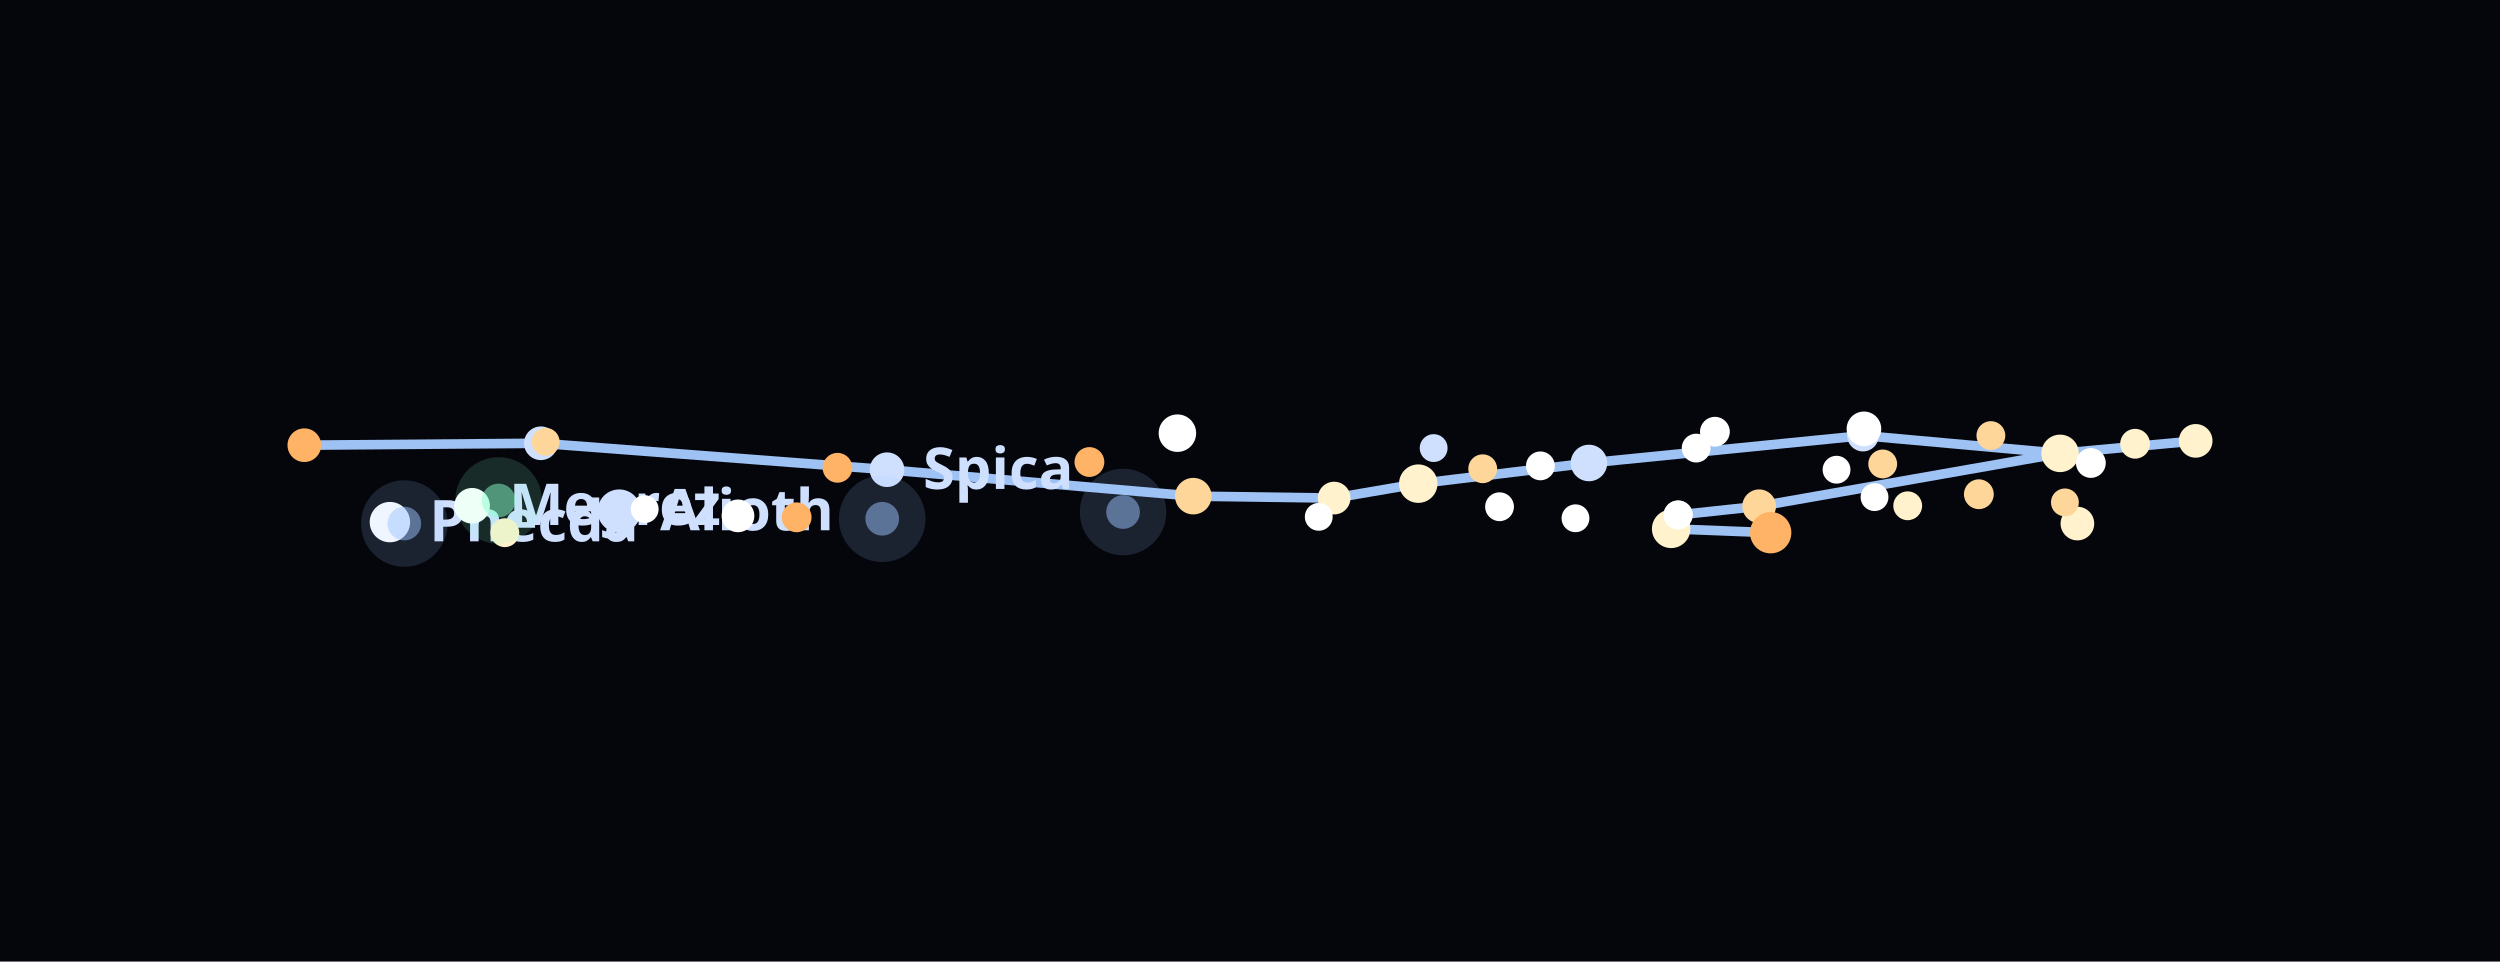
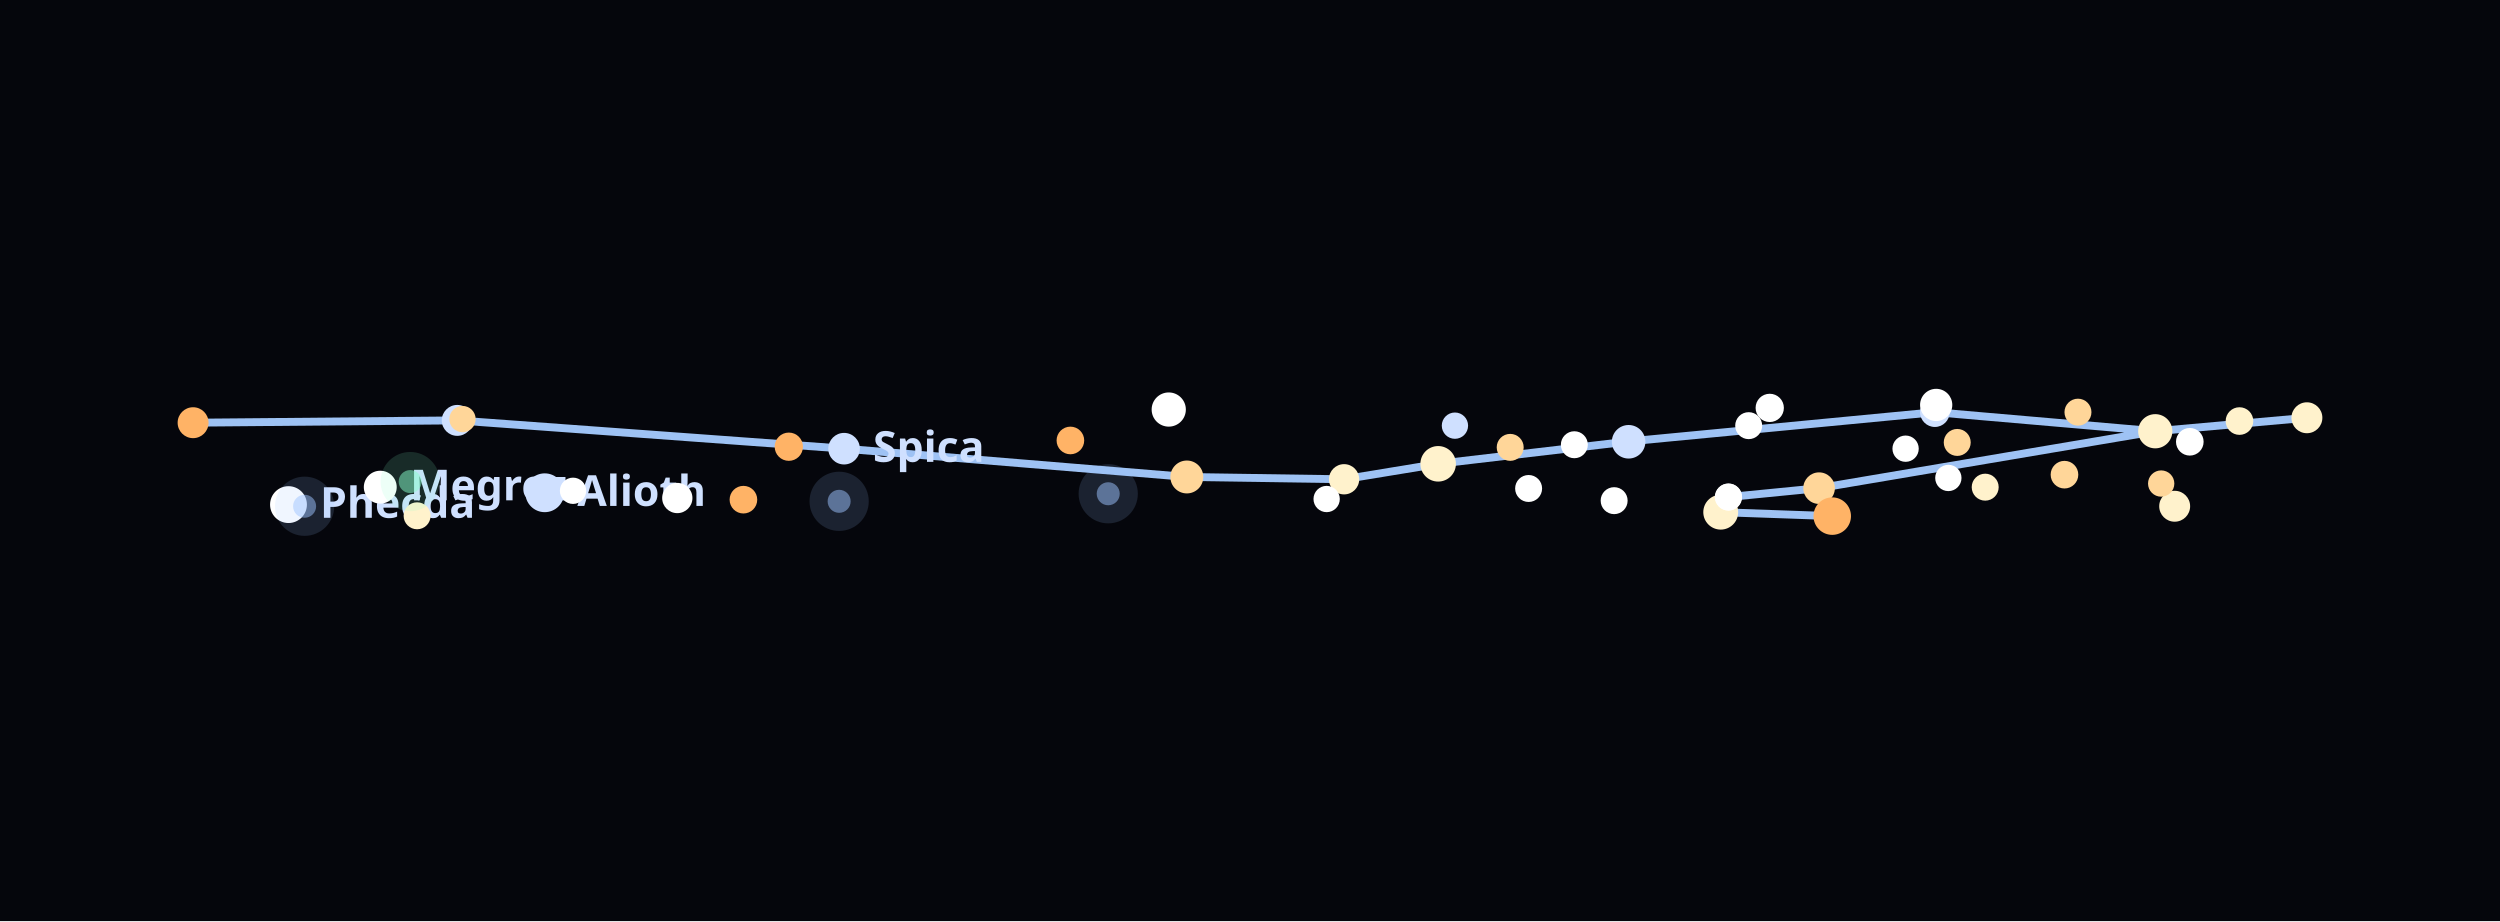
- <svg xmlns="http://www.w3.org/2000/svg" viewBox="0 0 520 200" font-family="Audiowide, Segoe UI, sans-serif">
-   <rect width="520" height="200" fill="#05060c" />
-   <polyline points="365.9,105.3 368.3,110.8 347.6,110.0 349.1,107.1 365.9,105.3 428.5,94.3 387.5,90.6 330.5,96.3 295.0,100.6 277.5,103.6 248.2,103.2 184.5,97.7 112.5,92.2 63.3,92.6" fill="none" stroke="#a6ccff" stroke-width="2.0" stroke-opacity="0.95" stroke-linejoin="round" />
-   <polyline points="387.5,90.6 387.7,89.2" fill="none" stroke="#a6ccff" stroke-width="2.0" stroke-opacity="0.95" stroke-linejoin="round" />
-   <polyline points="428.5,94.3 456.7,91.7" fill="none" stroke="#a6ccff" stroke-width="2.0" stroke-opacity="0.95" stroke-linejoin="round" />
-   <circle class="star" cx="365.9" cy="105.3" r="3.5" fill="#ffd699" data-name="HIP 87585" data-meta="mag 3.73" />
-   <circle class="star" cx="368.3" cy="110.8" r="4.3" fill="#ffb366" data-name="HIP 87833" data-meta="mag 2.24" />
-   <circle class="star" cx="347.6" cy="110.0" r="4.0" fill="#fff2cc" data-name="HIP 85670" data-meta="mag 2.79" />
-   <circle class="star" cx="349.1" cy="107.1" r="3.0" fill="#ffffff" data-name="HIP 85829" data-meta="mag 4.86" />
-   <circle class="star" cx="428.5" cy="94.3" r="3.9" fill="#fff2cc" data-name="HIP 94376" data-meta="mag 3.07" />
-   <circle class="star" cx="387.5" cy="90.6" r="3.3" fill="#cfe0ff" data-name="HIP 89908" data-meta="mag 4.22" />
-   <circle class="star" cx="330.5" cy="96.3" r="3.8" fill="#cfe0ff" data-name="HIP 83895" data-meta="mag 3.17" />
-   <circle class="star" cx="295.0" cy="100.6" r="4.0" fill="#fff2cc" data-name="HIP 80331" data-meta="mag 2.73" />
-   <circle class="star" cx="277.5" cy="103.6" r="3.4" fill="#fff2cc" data-name="HIP 78527" data-meta="mag 4.01" />
-   <circle class="star" cx="248.2" cy="103.2" r="3.8" fill="#ffd699" data-name="HIP 75458" data-meta="mag 3.29" />
-   <circle class="star" cx="184.5" cy="97.7" r="3.6" fill="#cfe0ff" data-name="Spica" data-meta="mag 3.67" />
-   <text x="192.0" y="101.7" fill="#cfe0ff" font-size="12" font-weight="bold">Spica</text>
-   <circle class="star" cx="112.5" cy="92.2" r="3.5" fill="#cfe0ff" data-name="HIP 61281" data-meta="mag 3.85" />
-   <circle class="star" cx="63.3" cy="92.6" r="3.5" fill="#ffb366" data-name="HIP 56211" data-meta="mag 3.82" />
-   <circle class="star" cx="387.7" cy="89.2" r="3.6" fill="#ffffff" data-name="HIP 89937" data-meta="mag 3.55" />
-   <circle class="star" cx="456.7" cy="91.7" r="3.5" fill="#fff2cc" data-name="HIP 97433" data-meta="mag 3.84" />
-   <circle class="star" cx="128.8" cy="106.3" r="4.5" fill="#cfe0ff" data-name="Alioth" data-meta="mag 1.76" />
-   <text x="137.3" y="110.3" fill="#cfe0ff" font-size="12" font-weight="bold">Alioth</text>
-   <circle class="star" cx="81.1" cy="108.6" r="4.2" fill="#ffffff" data-name="Phecda" data-meta="mag 2.41" />
-   <text x="89.3" y="112.6" fill="#cfe0ff" font-size="12" font-weight="bold">Phecda</text>
-   <circle class="star" cx="244.9" cy="90.1" r="3.9" fill="#ffffff" data-name="HIP 75097" data-meta="mag 3.0" />
-   <circle class="star" cx="98.2" cy="105.2" r="3.7" fill="#ffffff" data-name="Megrez" data-meta="mag 3.32" />
-   <text x="105.9" y="109.2" fill="#cfe0ff" font-size="12" font-weight="bold">Megrez</text>
-   <circle class="star" cx="432.1" cy="108.9" r="3.5" fill="#fff2cc" data-name="HIP 94779" data-meta="mag 3.8" />
-   <circle class="star" cx="153.5" cy="107.3" r="3.4" fill="#ffffff" data-name="HIP 65477" data-meta="mag 3.99" />
-   <circle class="star" cx="356.7" cy="89.8" r="3.1" fill="#ffffff" data-name="HIP 86614" data-meta="mag 4.57" />
-   <circle class="star" cx="174.2" cy="97.3" r="3.1" fill="#ffb366" data-name="HIP 67627" data-meta="mag 4.58" />
-   <circle class="star" cx="434.9" cy="96.3" r="3.1" fill="#ffffff" data-name="HIP 95081" data-meta="mag 4.6" />
-   <circle class="star" cx="165.7" cy="107.6" r="3.1" fill="#ffb366" data-name="HIP 66738" data-meta="mag 4.63" />
-   <circle class="star" cx="226.6" cy="96.1" r="3.1" fill="#ffb366" data-name="HIP 73199" data-meta="mag 4.63" />
-   <circle class="star" cx="411.6" cy="102.8" r="3.1" fill="#ffd699" data-name="HIP 92512" data-meta="mag 4.63" />
-   <circle class="star" cx="444.1" cy="92.3" r="3.1" fill="#fff2cc" data-name="HIP 96100" data-meta="mag 4.67" />
-   <circle class="star" cx="105.0" cy="110.8" r="3.0" fill="#fff2cc" data-name="HIP 60485" data-meta="mag 4.76" />
-   <circle class="star" cx="352.8" cy="93.2" r="3.0" fill="#ffffff" data-name="HIP 86201" data-meta="mag 4.77" />
-   <circle class="star" cx="396.8" cy="105.2" r="3.0" fill="#fff2cc" data-name="HIP 90905" data-meta="mag 4.77" />
-   <circle class="star" cx="391.6" cy="96.5" r="3.0" fill="#ffd699" data-name="HIP 90344" data-meta="mag 4.82" />
-   <circle class="star" cx="414.1" cy="90.6" r="3.0" fill="#ffd699" data-name="HIP 92782" data-meta="mag 4.82" />
-   <circle class="star" cx="308.4" cy="97.5" r="3.0" fill="#ffd699" data-name="HIP 81660" data-meta="mag 4.84" />
-   <circle class="star" cx="311.9" cy="105.4" r="3.0" fill="#ffffff" data-name="HIP 82020" data-meta="mag 4.84" />
-   <circle class="star" cx="320.4" cy="96.9" r="3.0" fill="#ffffff" data-name="HIP 82860" data-meta="mag 4.88" />
-   <circle class="star" cx="349.0" cy="107.1" r="3.0" fill="#ffffff" data-name="HIP 85819" data-meta="mag 4.89" />
-   <circle class="star" cx="327.7" cy="107.8" r="2.9" fill="#ffffff" data-name="HIP 83608" data-meta="mag 4.91" />
-   <circle class="star" cx="134.1" cy="105.9" r="2.9" fill="#ffffff" data-name="HIP 63503" data-meta="mag 4.93" />
-   <circle class="star" cx="298.2" cy="93.2" r="2.9" fill="#cfe0ff" data-name="HIP 80650" data-meta="mag 4.94" />
-   <circle class="star" cx="113.5" cy="91.9" r="2.9" fill="#ffd699" data-name="HIP 61384" data-meta="mag 4.95" />
-   <circle class="star" cx="274.3" cy="107.5" r="2.9" fill="#ffffff" data-name="HIP 78180" data-meta="mag 4.96" />
-   <circle class="star" cx="389.9" cy="103.4" r="2.9" fill="#ffffff" data-name="HIP 90156" data-meta="mag 4.98" />
-   <circle class="star" cx="382.0" cy="97.7" r="2.9" fill="#ffffff" data-name="HIP 89348" data-meta="mag 4.99" />
-   <circle class="star" cx="429.5" cy="104.5" r="2.9" fill="#ffd699" data-name="HIP 94490" data-meta="mag 5.0" />
-   <circle class="star" cx="183.5" cy="107.9" r="9" fill="#9fc4ff" fill-opacity="0.15" data-name="M101" data-meta="s" />
-   <circle cx="183.5" cy="107.9" r="3.5" fill="#9fc4ff" fill-opacity="0.5" />
-   <circle class="star" cx="233.6" cy="106.5" r="9" fill="#9fc4ff" fill-opacity="0.15" data-name="M102" data-meta="s" />
-   <circle cx="233.6" cy="106.5" r="3.5" fill="#9fc4ff" fill-opacity="0.5" />
-   <circle class="star" cx="84.1" cy="108.9" r="9" fill="#9fc4ff" fill-opacity="0.15" data-name="M109" data-meta="s" />
-   <circle cx="84.1" cy="108.9" r="3.5" fill="#9fc4ff" fill-opacity="0.5" />
-   <circle class="star" cx="103.7" cy="104.1" r="9" fill="#88ffcc" fill-opacity="0.15" data-name="M40" data-meta="pos" />
-   <circle cx="103.7" cy="104.1" r="3.5" fill="#88ffcc" fill-opacity="0.5" />
+ <svg xmlns="http://www.w3.org/2000/svg" viewBox="0 0 760 280" font-family="Audiowide, Segoe UI, sans-serif">
+   <rect width="760" height="280" fill="#05060c" />
+   <polyline class="fig-line" points="553.0,148.4 557.0,156.9 523.1,155.7 525.5,151.1 553.0,148.4 655.2,131.1 588.2,125.3 495.1,134.2 437.2,141.0 408.6,145.7 360.8,145.0 256.6,136.4 139.0,127.8 58.7,128.5" fill="none" stroke="#a6ccff" stroke-width="2.4" stroke-opacity="0.95" stroke-linejoin="round" data-seq="87585,87833,85670,85829,87585,94376,89908,83895,80331,78527,75458,68756,61281,56211" />
+   <polyline class="fig-line" points="588.2,125.3 588.6,123.1" fill="none" stroke="#a6ccff" stroke-width="2.4" stroke-opacity="0.95" stroke-linejoin="round" data-seq="89908,89937" />
+   <polyline class="fig-line" points="655.2,131.1 701.3,127.0" fill="none" stroke="#a6ccff" stroke-width="2.4" stroke-opacity="0.95" stroke-linejoin="round" data-seq="94376,97433" />
+   <circle class="star" cx="553.0" cy="148.4" r="4.8" fill="#ffd699" data-name="HIP 87585" data-meta="mag 3.73" data-vid="87585" />
+   <circle class="star" cx="557.0" cy="156.9" r="5.7" fill="#ffb366" data-name="HIP 87833" data-meta="mag 2.24" data-vid="87833" />
+   <circle class="star" cx="523.1" cy="155.7" r="5.3" fill="#fff2cc" data-name="HIP 85670" data-meta="mag 2.79" data-vid="85670" />
+   <circle class="star" cx="525.5" cy="151.1" r="4.1" fill="#ffffff" data-name="HIP 85829" data-meta="mag 4.86" data-vid="85829" />
+   <circle class="star" cx="655.2" cy="131.1" r="5.2" fill="#fff2cc" data-name="HIP 94376" data-meta="mag 3.07" data-vid="94376" />
+   <circle class="star" cx="588.2" cy="125.3" r="4.5" fill="#cfe0ff" data-name="HIP 89908" data-meta="mag 4.22" data-vid="89908" />
+   <circle class="star" cx="495.1" cy="134.3" r="5.1" fill="#cfe0ff" data-name="HIP 83895" data-meta="mag 3.17" data-vid="83895" />
+   <circle class="star" cx="437.2" cy="141.0" r="5.4" fill="#fff2cc" data-name="HIP 80331" data-meta="mag 2.73" data-vid="80331" />
+   <circle class="star" cx="408.6" cy="145.7" r="4.6" fill="#fff2cc" data-name="HIP 78527" data-meta="mag 4.01" data-vid="78527" />
+   <circle class="star" cx="360.8" cy="145.0" r="5.0" fill="#ffd699" data-name="HIP 75458" data-meta="mag 3.29" data-vid="75458" />
+   <circle class="star" cx="256.6" cy="136.4" r="4.8" fill="#cfe0ff" data-name="Spica" data-meta="mag 3.67" data-vid="68756" />
+   <text class="star-label" x="265.4" y="140.4" fill="#cfe0ff" font-size="13" font-weight="bold" data-vid="68756">Spica</text>
+   <circle class="star" cx="139.0" cy="127.8" r="4.7" fill="#cfe0ff" data-name="HIP 61281" data-meta="mag 3.85" data-vid="61281" />
+   <circle class="star" cx="58.7" cy="128.5" r="4.7" fill="#ffb366" data-name="HIP 56211" data-meta="mag 3.82" data-vid="56211" />
+   <circle class="star" cx="588.6" cy="123.1" r="4.9" fill="#ffffff" data-name="HIP 89937" data-meta="mag 3.55" data-vid="89937" />
+   <circle class="star" cx="701.3" cy="127.0" r="4.7" fill="#fff2cc" data-name="HIP 97433" data-meta="mag 3.84" data-vid="97433" />
+   <circle class="star" cx="165.6" cy="149.8" r="5.9" fill="#cfe0ff" data-name="Alioth" data-meta="mag 1.76" data-vid="62956" />
+   <text class="star-label" x="175.5" y="153.8" fill="#cfe0ff" font-size="13" font-weight="bold" data-vid="62956">Alioth</text>
+   <circle class="star" cx="87.7" cy="153.4" r="5.6" fill="#ffffff" data-name="Phecda" data-meta="mag 2.41" data-vid="58001" />
+   <text class="star-label" x="97.3" y="157.4" fill="#cfe0ff" font-size="13" font-weight="bold" data-vid="58001">Phecda</text>
+   <circle class="star" cx="355.3" cy="124.5" r="5.2" fill="#ffffff" data-name="HIP 75097" data-meta="mag 3.0" data-vid="75097" />
+   <circle class="star" cx="115.6" cy="148.1" r="5.0" fill="#ffffff" data-name="Megrez" data-meta="mag 3.32" data-vid="59774" />
+   <text class="star-label" x="124.7" y="152.1" fill="#cfe0ff" font-size="13" font-weight="bold" data-vid="59774">Megrez</text>
+   <circle class="star" cx="661.1" cy="153.9" r="4.7" fill="#fff2cc" data-name="HIP 94779" data-meta="mag 3.8" data-vid="94779" />
+   <circle class="star" cx="205.9" cy="151.4" r="4.6" fill="#ffffff" data-name="HIP 65477" data-meta="mag 3.99" data-vid="65477" />
+   <circle class="star" cx="538.0" cy="124.0" r="4.3" fill="#ffffff" data-name="HIP 86614" data-meta="mag 4.57" data-vid="86614" />
+   <circle class="star" cx="239.8" cy="135.8" r="4.3" fill="#ffb366" data-name="HIP 67627" data-meta="mag 4.58" data-vid="67627" />
+   <circle class="star" cx="665.7" cy="134.3" r="4.2" fill="#ffffff" data-name="HIP 95081" data-meta="mag 4.6" data-vid="95081" />
+   <circle class="star" cx="226.0" cy="151.9" r="4.2" fill="#ffb366" data-name="HIP 66738" data-meta="mag 4.63" data-vid="66738" />
+   <circle class="star" cx="325.4" cy="133.9" r="4.2" fill="#ffb366" data-name="HIP 73199" data-meta="mag 4.63" data-vid="73199" />
+   <circle class="star" cx="627.6" cy="144.3" r="4.2" fill="#ffd699" data-name="HIP 92512" data-meta="mag 4.63" data-vid="92512" />
+   <circle class="star" cx="680.8" cy="128.0" r="4.2" fill="#fff2cc" data-name="HIP 96100" data-meta="mag 4.67" data-vid="96100" />
+   <circle class="star" cx="126.8" cy="156.8" r="4.1" fill="#fff2cc" data-name="HIP 60485" data-meta="mag 4.76" data-vid="60485" />
+   <circle class="star" cx="531.6" cy="129.4" r="4.1" fill="#ffffff" data-name="HIP 86201" data-meta="mag 4.77" data-vid="86201" />
+   <circle class="star" cx="603.5" cy="148.1" r="4.1" fill="#fff2cc" data-name="HIP 90905" data-meta="mag 4.77" data-vid="90905" />
+   <circle class="star" cx="595.0" cy="134.5" r="4.1" fill="#ffd699" data-name="HIP 90344" data-meta="mag 4.82" data-vid="90344" />
+   <circle class="star" cx="631.7" cy="125.3" r="4.1" fill="#ffd699" data-name="HIP 92782" data-meta="mag 4.82" data-vid="92782" />
+   <circle class="star" cx="459.1" cy="136.0" r="4.1" fill="#ffd699" data-name="HIP 81660" data-meta="mag 4.84" data-vid="81660" />
+   <circle class="star" cx="464.7" cy="148.5" r="4.1" fill="#ffffff" data-name="HIP 82020" data-meta="mag 4.84" data-vid="82020" />
+   <circle class="star" cx="478.6" cy="135.2" r="4.1" fill="#ffffff" data-name="HIP 82860" data-meta="mag 4.88" data-vid="82860" />
+   <circle class="star" cx="525.4" cy="151.1" r="4.1" fill="#ffffff" data-name="HIP 85819" data-meta="mag 4.89" data-vid="85819" />
+   <circle class="star" cx="490.7" cy="152.2" r="4.1" fill="#ffffff" data-name="HIP 83608" data-meta="mag 4.91" data-vid="83608" />
+   <circle class="star" cx="174.2" cy="149.2" r="4.0" fill="#ffffff" data-name="HIP 63503" data-meta="mag 4.93" data-vid="63503" />
+   <circle class="star" cx="442.3" cy="129.4" r="4.0" fill="#cfe0ff" data-name="HIP 80650" data-meta="mag 4.94" data-vid="80650" />
+   <circle class="star" cx="140.6" cy="127.4" r="4.0" fill="#ffd699" data-name="HIP 61384" data-meta="mag 4.95" data-vid="61384" />
+   <circle class="star" cx="403.3" cy="151.7" r="4.0" fill="#ffffff" data-name="HIP 78180" data-meta="mag 4.96" data-vid="78180" />
+   <circle class="star" cx="592.3" cy="145.3" r="4.0" fill="#ffffff" data-name="HIP 90156" data-meta="mag 4.98" data-vid="90156" />
+   <circle class="star" cx="579.3" cy="136.4" r="4.0" fill="#ffffff" data-name="HIP 89348" data-meta="mag 4.99" data-vid="89348" />
+   <circle class="star" cx="657.0" cy="147.0" r="4.0" fill="#ffd699" data-name="HIP 94490" data-meta="mag 5.0" data-vid="94490" />
+   <circle class="star" cx="255.1" cy="152.4" r="9" fill="#9fc4ff" fill-opacity="0.15" data-name="M101" data-meta="s" />
+   <circle cx="255.1" cy="152.4" r="3.5" fill="#9fc4ff" fill-opacity="0.5" />
+   <circle class="star" cx="336.9" cy="150.1" r="9" fill="#9fc4ff" fill-opacity="0.15" data-name="M102" data-meta="s" />
+   <circle cx="336.9" cy="150.1" r="3.5" fill="#9fc4ff" fill-opacity="0.5" />
+   <circle class="star" cx="92.6" cy="153.9" r="9" fill="#9fc4ff" fill-opacity="0.15" data-name="M109" data-meta="s" />
+   <circle cx="92.6" cy="153.9" r="3.5" fill="#9fc4ff" fill-opacity="0.5" />
+   <circle class="star" cx="124.7" cy="146.4" r="9" fill="#88ffcc" fill-opacity="0.15" data-name="M40" data-meta="pos" />
+   <circle cx="124.7" cy="146.4" r="3.5" fill="#88ffcc" fill-opacity="0.5" />
</svg>
